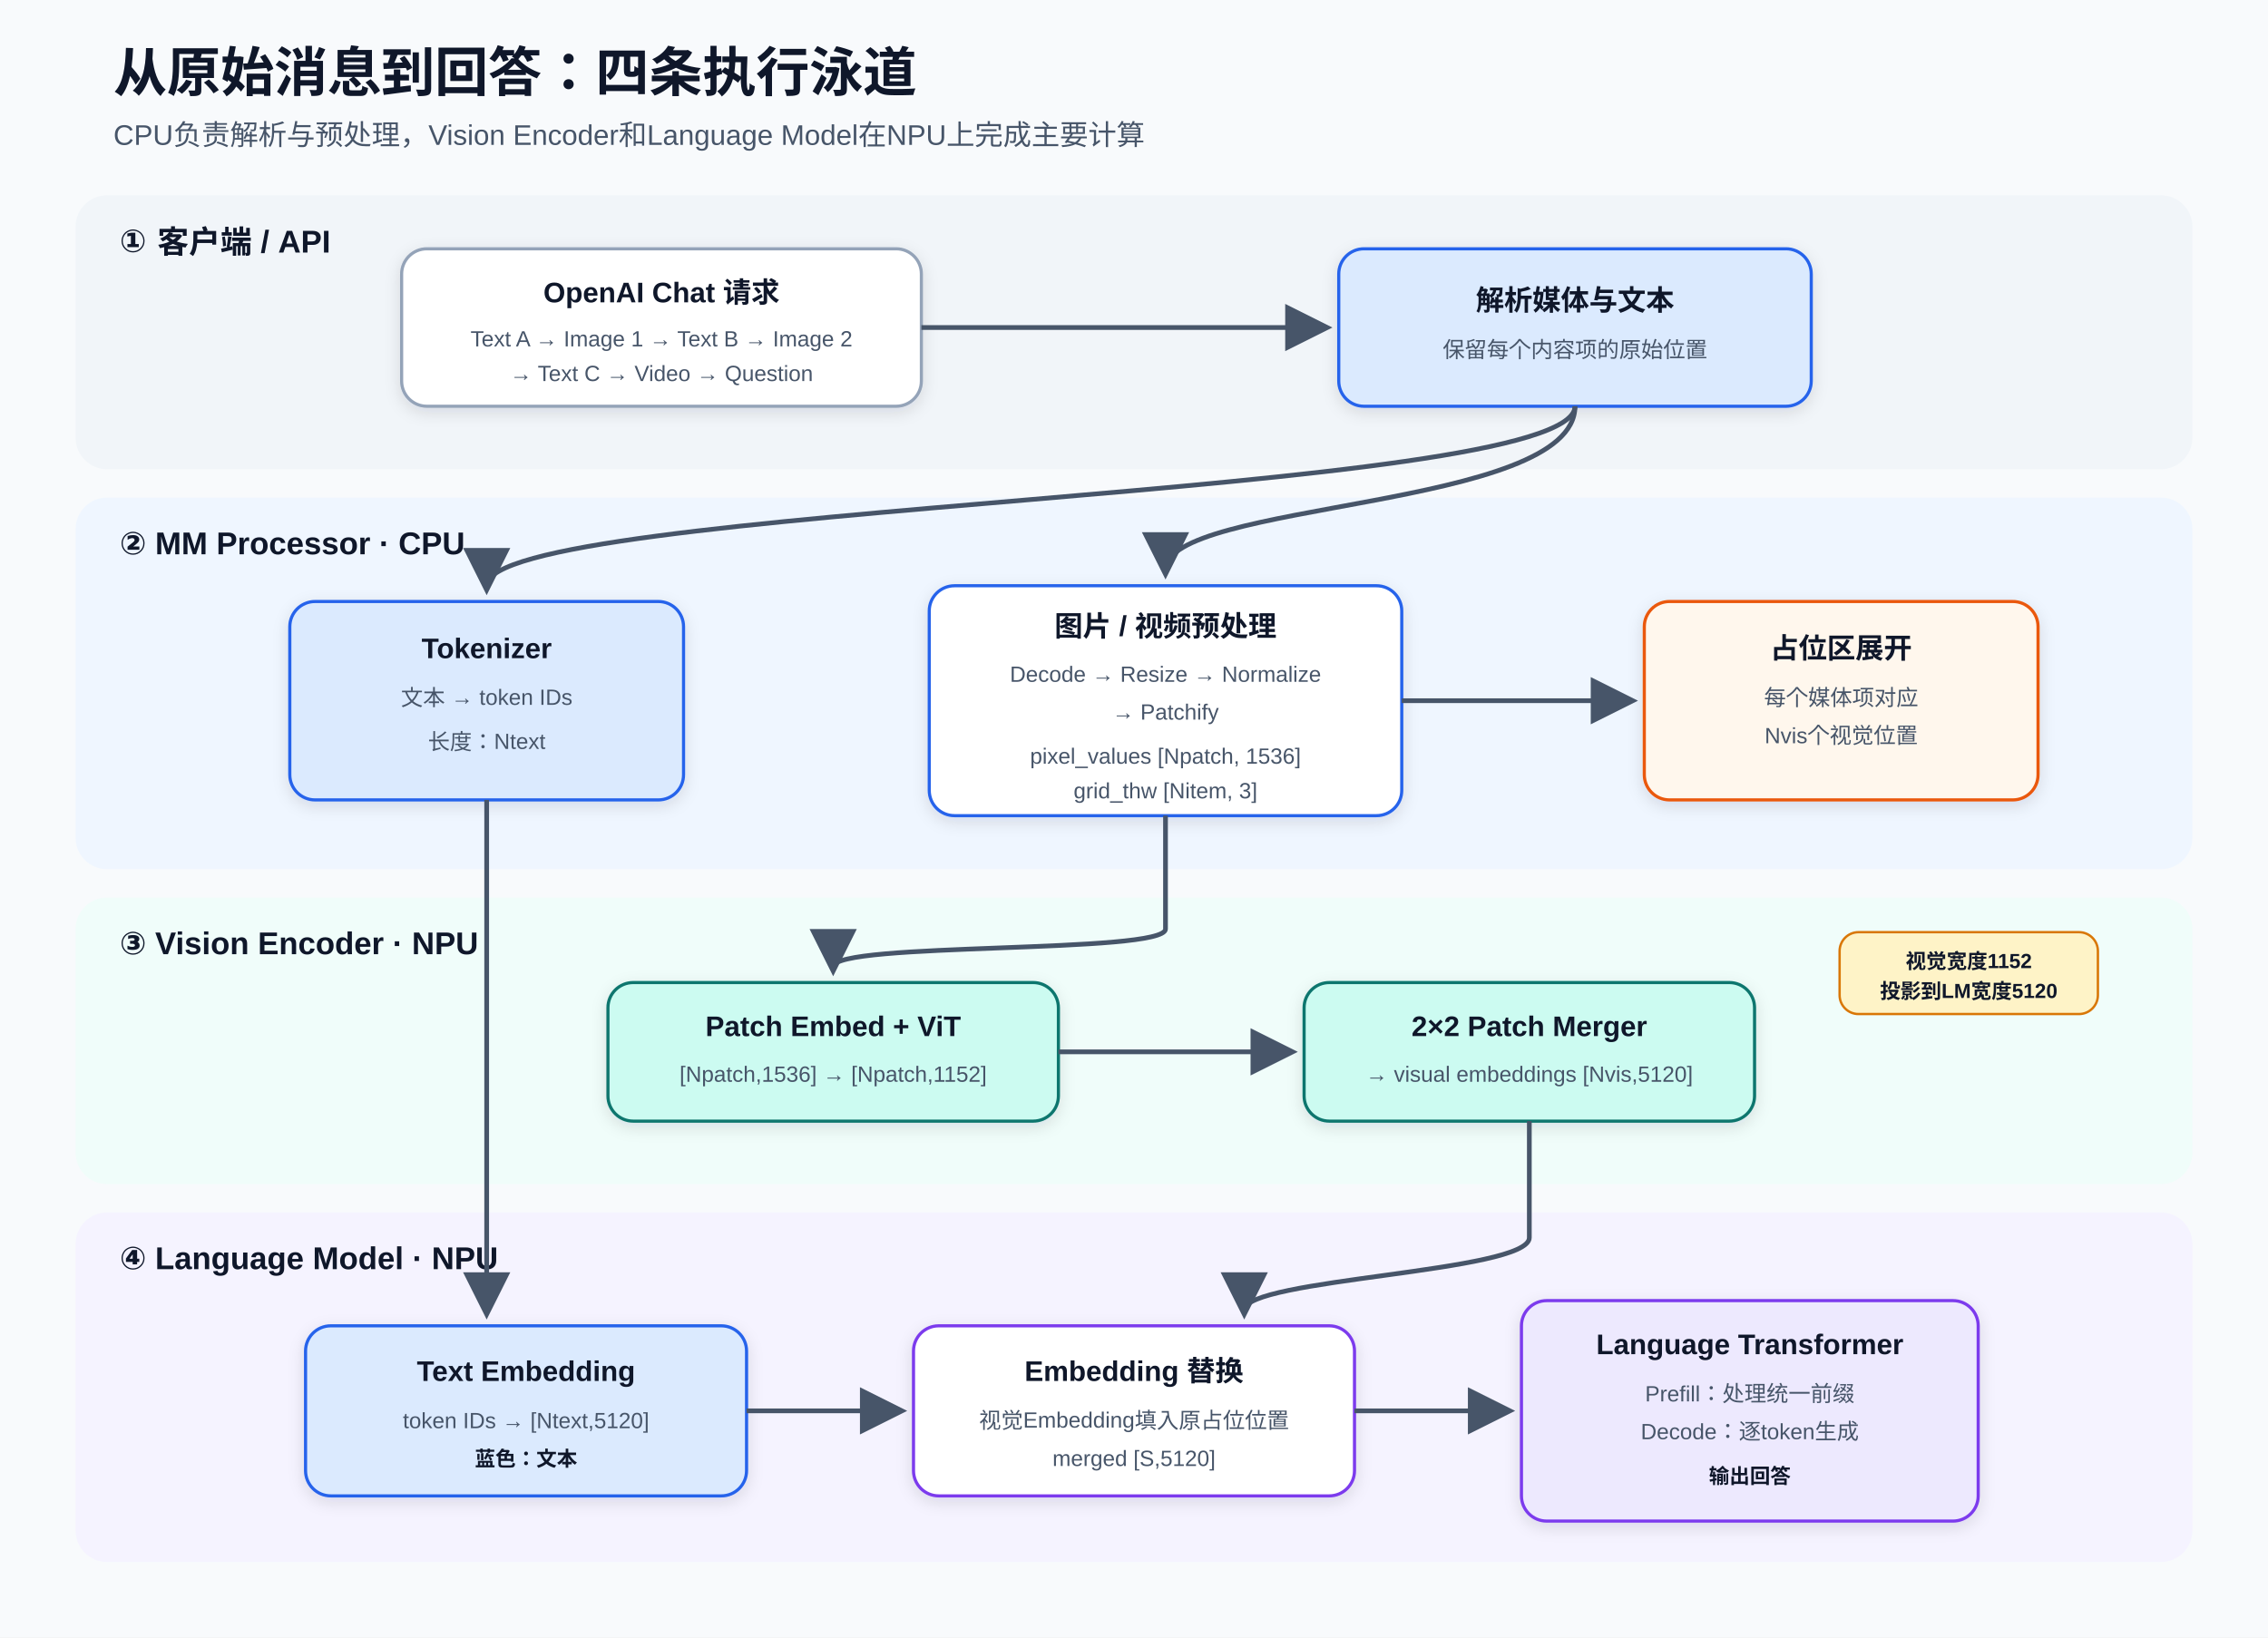
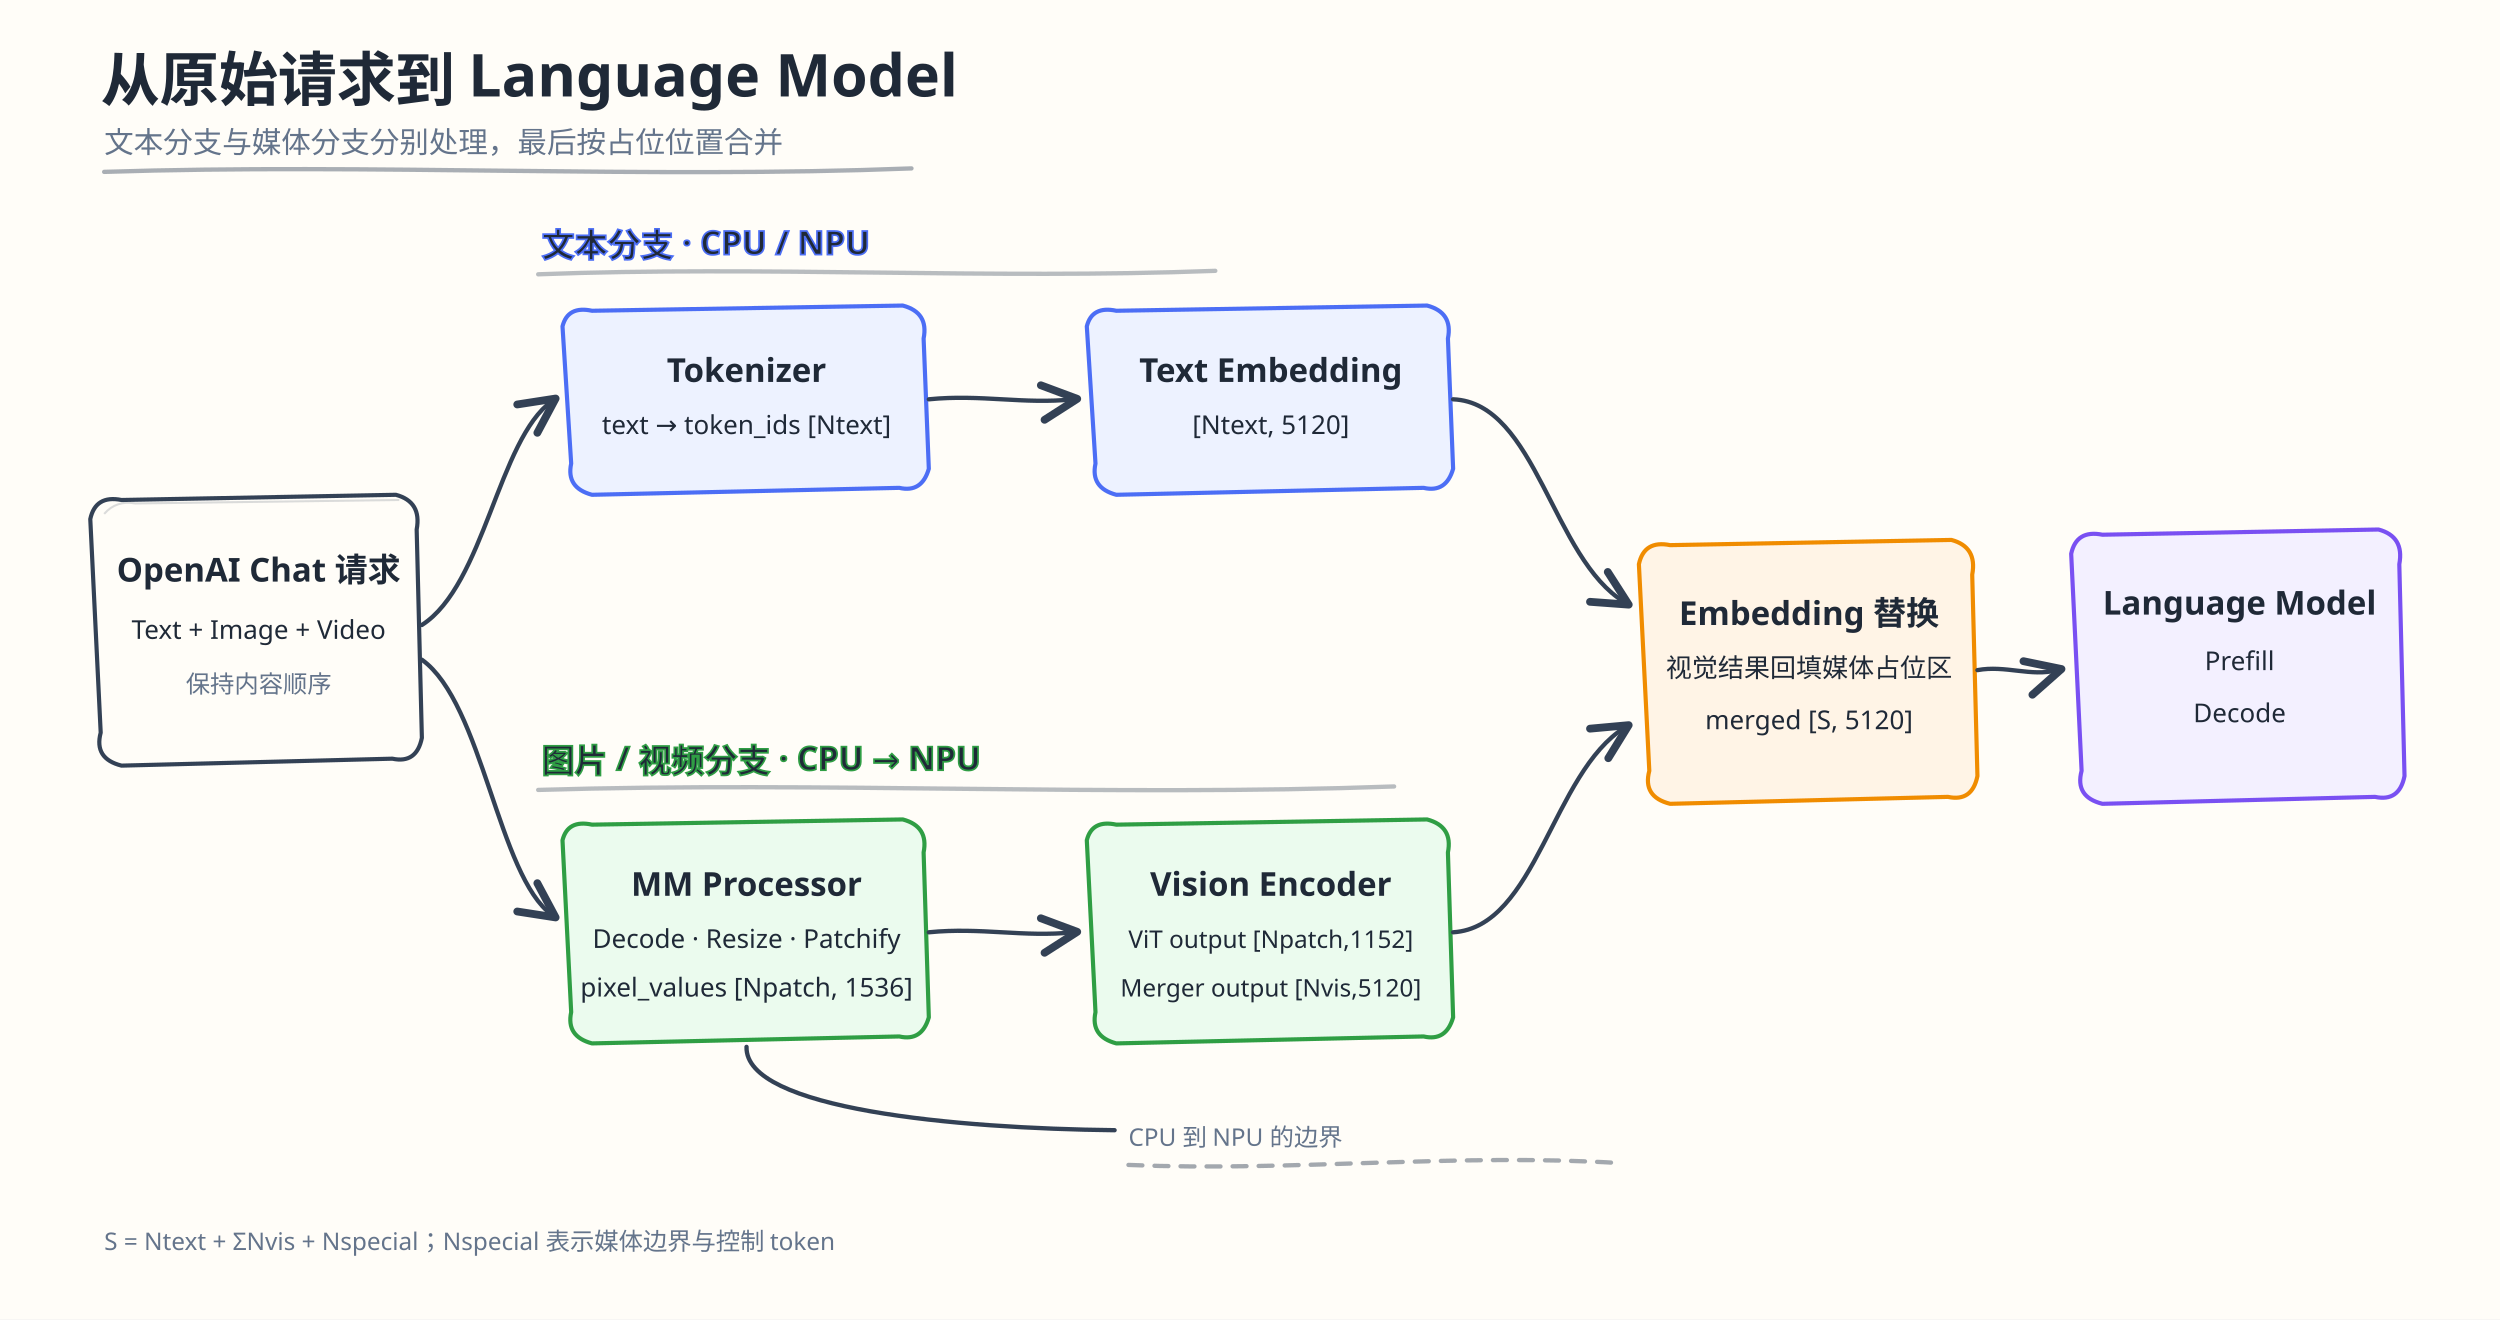
- <svg xmlns="http://www.w3.org/2000/svg" width="1440" height="1040" viewBox="0 0 1440 1040" role="img" aria-labelledby="title desc">
+ <svg xmlns="http://www.w3.org/2000/svg" width="1440" height="760" viewBox="0 0 1440 760" role="img" aria-labelledby="title desc">
  <defs>
    <marker id="arrow" markerWidth="10" markerHeight="10" refX="8" refY="5" orient="auto" markerUnits="strokeWidth">
-       <path d="M0,0 L10,5 L0,10 z" fill="#475569" />
+       <path d="M1 1 L9 5 L1 9" fill="none" stroke="#334155" stroke-width="1.8" stroke-linecap="round" stroke-linejoin="round" />
    </marker>
-     <filter id="shadow" x="-20%" y="-20%" width="140%" height="140%">
-       <feDropShadow dx="0" dy="3" stdDeviation="5" flood-color="#0f172a" flood-opacity="0.12" />
-     </filter>
    <style>
-       text { font-family: Arial, 'Microsoft YaHei', sans-serif; fill: #0f172a; }
-       .title { font-size: 34px; font-weight: 700; }
-       .subtitle { font-size: 18px; fill: #475569; }
-       .lane { font-size: 20px; font-weight: 700; }
-       .label { font-size: 18px; font-weight: 700; }
-       .detail { font-size: 14px; fill: #475569; }
-       .tag { font-size: 13px; font-weight: 700; }
-       .node { filter: url(#shadow); stroke-width: 2; }
-       .flow { fill: none; stroke: #475569; stroke-width: 3; marker-end: url(#arrow); }
+       text{font-family:'Segoe Print','Comic Sans MS','KaiTi',sans-serif;fill:#1f2937;font-weight:600}.body{font-family:'Microsoft YaHei','Segoe UI',sans-serif;font-weight:400}.title{font-size:34px}.sub{font-size:17px;fill:#64748b}.label{font-size:19px}.small{font-size:14px;fill:#64748b}.rough{fill:#fffdf8;stroke:#334155;stroke-width:2.4;stroke-linecap:round;stroke-linejoin:round}.echo{fill:none;stroke:#334155;stroke-width:1.2;opacity:.18}.blue{stroke:#4c6ef5}.green{stroke:#2f9e44}.orange{stroke:#f08c00}.purple{stroke:#7950f2}.bluefill{fill:#edf2ff}.greenfill{fill:#ebfbee}.orangefill{fill:#fff4e6}.purplefill{fill:#f3f0ff}.line{fill:none;stroke:#334155;stroke-width:2.5;stroke-linecap:round;stroke-linejoin:round}
    </style>
  </defs>
-   <rect width="1440" height="1040" fill="#f8fafc" />
-   <text x="72" y="58" class="title">从原始消息到回答：四条执行泳道</text>
-   <text x="72" y="92" class="subtitle">CPU负责解析与预处理，Vision Encoder和Language Model在NPU上完成主要计算</text>
-   <rect x="48" y="124" width="1344" height="174" rx="20" fill="#f1f5f9" />
-   <rect x="48" y="316" width="1344" height="236" rx="20" fill="#eff6ff" />
-   <rect x="48" y="570" width="1344" height="182" rx="20" fill="#f0fdfa" />
-   <rect x="48" y="770" width="1344" height="222" rx="20" fill="#f5f3ff" />
-   <text x="76" y="160" class="lane">① 客户端 / API</text>
-   <text x="76" y="352" class="lane">② MM Processor · CPU</text>
-   <text x="76" y="606" class="lane">③ Vision Encoder · NPU</text>
-   <text x="76" y="806" class="lane">④ Language Model · NPU</text>
-   <g transform="translate(255,158)">
-     <rect class="node" width="330" height="100" rx="16" fill="#ffffff" stroke="#94a3b8" />
-     <text x="165" y="34" text-anchor="middle" class="label">OpenAI Chat 请求</text>
-     <text x="165" y="62" text-anchor="middle" class="detail">Text A → Image 1 → Text B → Image 2</text>
-     <text x="165" y="84" text-anchor="middle" class="detail">→ Text C → Video → Question</text>
-   </g>
-   <g transform="translate(850,158)">
-     <rect class="node" width="300" height="100" rx="16" fill="#dbeafe" stroke="#2563eb" />
-     <text x="150" y="39" text-anchor="middle" class="label">解析媒体与文本</text>
-     <text x="150" y="69" text-anchor="middle" class="detail">保留每个内容项的原始位置</text>
-   </g>
-   <path class="flow" d="M585 208 H840" />
-   <g transform="translate(184,382)">
-     <rect class="node" width="250" height="126" rx="16" fill="#dbeafe" stroke="#2563eb" />
-     <text x="125" y="36" text-anchor="middle" class="label">Tokenizer</text>
-     <text x="125" y="66" text-anchor="middle" class="detail">文本 → token IDs</text>
-     <text x="125" y="94" text-anchor="middle" class="detail">长度：Ntext</text>
-   </g>
-   <g transform="translate(590,372)">
-     <rect class="node" width="300" height="146" rx="16" fill="#ffffff" stroke="#2563eb" />
-     <text x="150" y="32" text-anchor="middle" class="label">图片 / 视频预处理</text>
-     <text x="150" y="61" text-anchor="middle" class="detail">Decode → Resize → Normalize</text>
-     <text x="150" y="85" text-anchor="middle" class="detail">→ Patchify</text>
-     <text x="150" y="113" text-anchor="middle" class="detail">pixel_values [Npatch, 1536]</text>
-     <text x="150" y="135" text-anchor="middle" class="detail">grid_thw [Nitem, 3]</text>
-   </g>
-   <g transform="translate(1044,382)">
-     <rect class="node" width="250" height="126" rx="16" fill="#fff7ed" stroke="#ea580c" />
-     <text x="125" y="36" text-anchor="middle" class="label">占位区展开</text>
-     <text x="125" y="66" text-anchor="middle" class="detail">每个媒体项对应</text>
-     <text x="125" y="90" text-anchor="middle" class="detail">Nvis个视觉位置</text>
-   </g>
-   <path class="flow" d="M1000 258 C1000 316 309 320 309 372" />
-   <path class="flow" d="M1000 258 C1000 324 740 318 740 362" />
-   <path class="flow" d="M890 445 H1034" />
-   <g transform="translate(386,624)">
-     <rect class="node" width="286" height="88" rx="16" fill="#ccfbf1" stroke="#0f766e" />
-     <text x="143" y="34" text-anchor="middle" class="label">Patch Embed + ViT</text>
-     <text x="143" y="63" text-anchor="middle" class="detail">[Npatch,1536] → [Npatch,1152]</text>
-   </g>
-   <g transform="translate(828,624)">
-     <rect class="node" width="286" height="88" rx="16" fill="#ccfbf1" stroke="#0f766e" />
-     <text x="143" y="34" text-anchor="middle" class="label">2×2 Patch Merger</text>
-     <text x="143" y="63" text-anchor="middle" class="detail">→ visual embeddings [Nvis,5120]</text>
-   </g>
-   <path class="flow" d="M740 518 V590 C740 606 529 598 529 614" />
-   <path class="flow" d="M672 668 H818" />
-   <g transform="translate(194,842)">
-     <rect class="node" width="280" height="108" rx="16" fill="#dbeafe" stroke="#2563eb" />
-     <text x="140" y="35" text-anchor="middle" class="label">Text Embedding</text>
-     <text x="140" y="65" text-anchor="middle" class="detail">token IDs → [Ntext,5120]</text>
-     <text x="140" y="89" text-anchor="middle" class="tag">蓝色：文本</text>
-   </g>
-   <g transform="translate(580,842)">
-     <rect class="node" width="280" height="108" rx="16" fill="#ffffff" stroke="#7c3aed" />
-     <text x="140" y="35" text-anchor="middle" class="label">Embedding 替换</text>
-     <text x="140" y="65" text-anchor="middle" class="detail">视觉Embedding填入原占位位置</text>
-     <text x="140" y="89" text-anchor="middle" class="detail">merged [S,5120]</text>
-   </g>
-   <g transform="translate(966,826)">
-     <rect class="node" width="290" height="140" rx="16" fill="#ede9fe" stroke="#7c3aed" />
-     <text x="145" y="34" text-anchor="middle" class="label">Language Transformer</text>
-     <text x="145" y="64" text-anchor="middle" class="detail">Prefill：处理统一前缀</text>
-     <text x="145" y="88" text-anchor="middle" class="detail">Decode：逐token生成</text>
-     <text x="145" y="116" text-anchor="middle" class="tag">输出回答</text>
-   </g>
-   <path class="flow" d="M309 508 V832" />
-   <path class="flow" d="M971 712 V786 C971 808 790 812 790 832" />
-   <path class="flow" d="M474 896 H570" />
-   <path class="flow" d="M860 896 H956" />
-   <g transform="translate(1168,592)">
-     <rect width="164" height="52" rx="12" fill="#fef3c7" stroke="#d97706" stroke-width="1.5" />
-     <text x="82" y="23" text-anchor="middle" class="tag">视觉宽度1152</text>
-     <text x="82" y="42" text-anchor="middle" class="tag">投影到LM宽度5120</text>
-   </g>
+   <rect width="1440" height="760" fill="#fffdf8" />
+   <text x="58" y="58" class="title">从原始请求到 Language Model</text>
+   <text x="60" y="88" class="sub body">文本分支与媒体分支分别处理，最后按占位位置合并</text>
+   <path d="M60 99 C214 94 372 103 525 97" class="line purple" opacity=".42" />
+   <path d="M52 299 Q55 285 70 288 L228 285 Q243 289 240 305 L243 425 Q240 440 226 437 L70 441 Q54 437 58 422 Z" class="rough" />
+   <path d="M60 296 Q67 288 78 290 L230 288" class="echo" />
+   <text x="149" y="335" text-anchor="middle" class="label">OpenAI Chat 请求</text>
+   <text x="149" y="368" text-anchor="middle" class="body" font-size="15">Text + Image + Video</text>
+   <text x="149" y="399" text-anchor="middle" class="small body">保持内容顺序</text>
+   <path d="M243 360 C279 337 287 253 318 231" class="line blue" marker-end="url(#arrow)" />
+   <path d="M243 380 C278 405 287 505 318 527" class="line green" marker-end="url(#arrow)" />
+   <text x="312" y="148" class="label blue">文本分支 · CPU / NPU</text>
+   <path d="M310 158 C441 153 569 161 700 156" class="line blue" opacity=".35" />
+   <path d="M324 188 Q327 176 341 179 L520 176 Q535 180 532 195 L535 270 Q531 284 518 281 L341 285 Q326 281 329 267 Z" class="rough blue bluefill" />
+   <text x="430" y="220" text-anchor="middle" class="label">Tokenizer</text>
+   <text x="430" y="250" text-anchor="middle" class="body" font-size="15">text → token_ids [Ntext]</text>
+   <path d="M535 230 C565 227 590 233 618 230" class="line" marker-end="url(#arrow)" />
+   <path d="M626 188 Q629 176 643 179 L822 176 Q837 180 834 195 L837 270 Q833 284 820 281 L643 285 Q628 281 631 267 Z" class="rough blue bluefill" />
+   <text x="732" y="220" text-anchor="middle" class="label">Text Embedding</text>
+   <text x="732" y="250" text-anchor="middle" class="body" font-size="15">[Ntext, 5120]</text>
+   <text x="312" y="445" class="label green">图片 / 视频分支 · CPU → NPU</text>
+   <path d="M310 455 C475 450 639 459 803 453" class="line green" opacity=".35" />
+   <path d="M324 484 Q327 472 341 475 L520 472 Q535 476 532 491 L535 586 Q531 600 518 597 L341 601 Q326 597 329 583 Z" class="rough green greenfill" />
+   <text x="430" y="516" text-anchor="middle" class="label">MM Processor</text>
+   <text x="430" y="546" text-anchor="middle" class="body" font-size="15">Decode · Resize · Patchify</text>
+   <text x="430" y="574" text-anchor="middle" class="body" font-size="15">pixel_values [Npatch, 1536]</text>
+   <path d="M535 537 C565 534 590 540 618 537" class="line" marker-end="url(#arrow)" />
+   <path d="M626 484 Q629 472 643 475 L822 472 Q837 476 834 491 L837 586 Q833 600 820 597 L643 601 Q628 597 631 583 Z" class="rough green greenfill" />
+   <text x="732" y="516" text-anchor="middle" class="label">Vision Encoder</text>
+   <text x="732" y="546" text-anchor="middle" class="body" font-size="14">ViT output [Npatch,1152]</text>
+   <text x="732" y="574" text-anchor="middle" class="body" font-size="14">Merger output [Nvis,5120]</text>
+   <path d="M837 230 C885 232 894 322 936 347" class="line blue" marker-end="url(#arrow)" />
+   <path d="M837 537 C885 534 894 445 936 419" class="line green" marker-end="url(#arrow)" />
+   <path d="M944 325 Q947 311 962 314 L1124 311 Q1139 315 1136 331 L1139 447 Q1136 462 1122 459 L962 463 Q946 459 950 444 Z" class="rough orange orangefill" />
+   <text x="1042" y="360" text-anchor="middle" class="label">Embedding 替换</text>
+   <text x="1042" y="390" text-anchor="middle" class="body" font-size="15">视觉结果回填媒体占位区</text>
+   <text x="1042" y="420" text-anchor="middle" class="body" font-size="15">merged [S, 5120]</text>
+   <path d="M1139 386 C1155 383 1170 390 1185 386" class="line" marker-end="url(#arrow)" />
+   <path d="M1193 319 Q1196 305 1211 308 L1370 305 Q1385 309 1382 325 L1385 447 Q1382 462 1368 459 L1211 463 Q1195 459 1199 444 Z" class="rough purple purplefill" />
+   <text x="1290" y="354" text-anchor="middle" class="label">Language Model</text>
+   <text x="1290" y="386" text-anchor="middle" class="body" font-size="15">Prefill</text>
+   <text x="1290" y="416" text-anchor="middle" class="body" font-size="15">Decode</text>
+   <path d="M430 603 C429 639 551 650 642 651" class="line green" />
+   <text x="650" y="660" class="small body">CPU 到 NPU 的边界</text>
+   <path d="M650 671 C744 675 840 664 934 670" class="line" stroke-dasharray="8 7" opacity=".45" />
+   <text x="60" y="720" class="small body">S = Ntext + ΣNvis + Nspecial；Nspecial 表示媒体边界与控制 token</text>
</svg>
